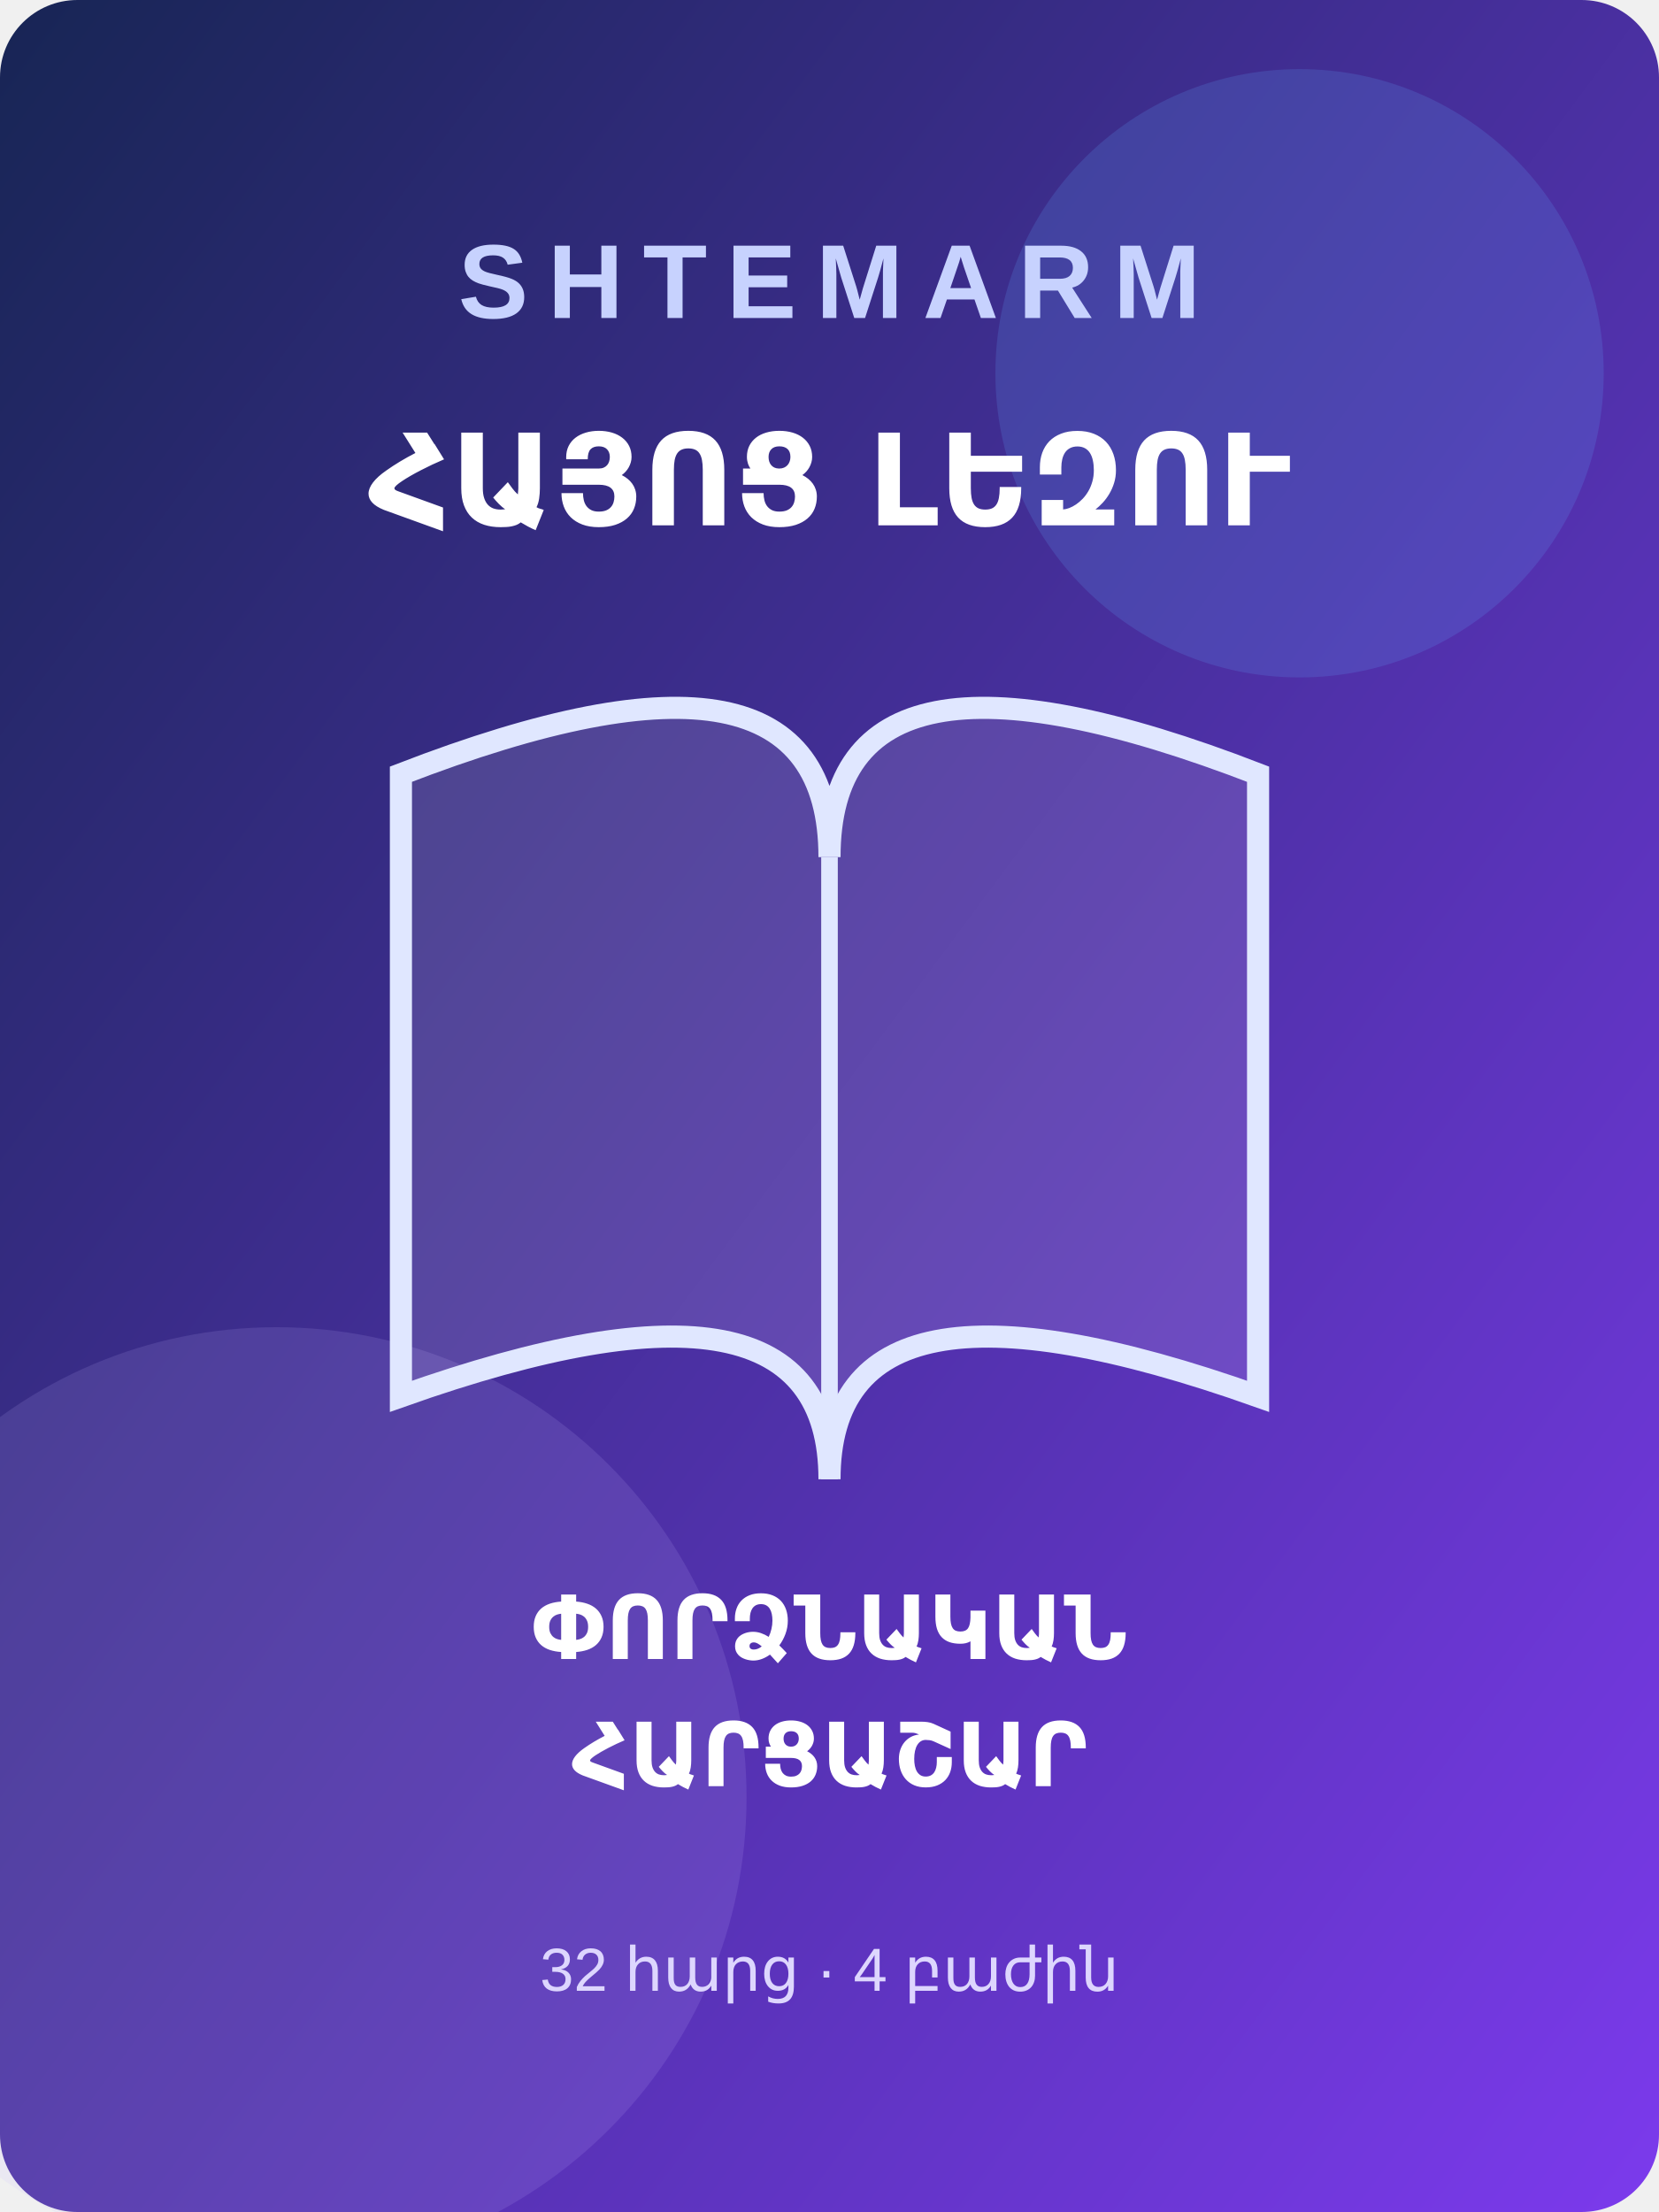
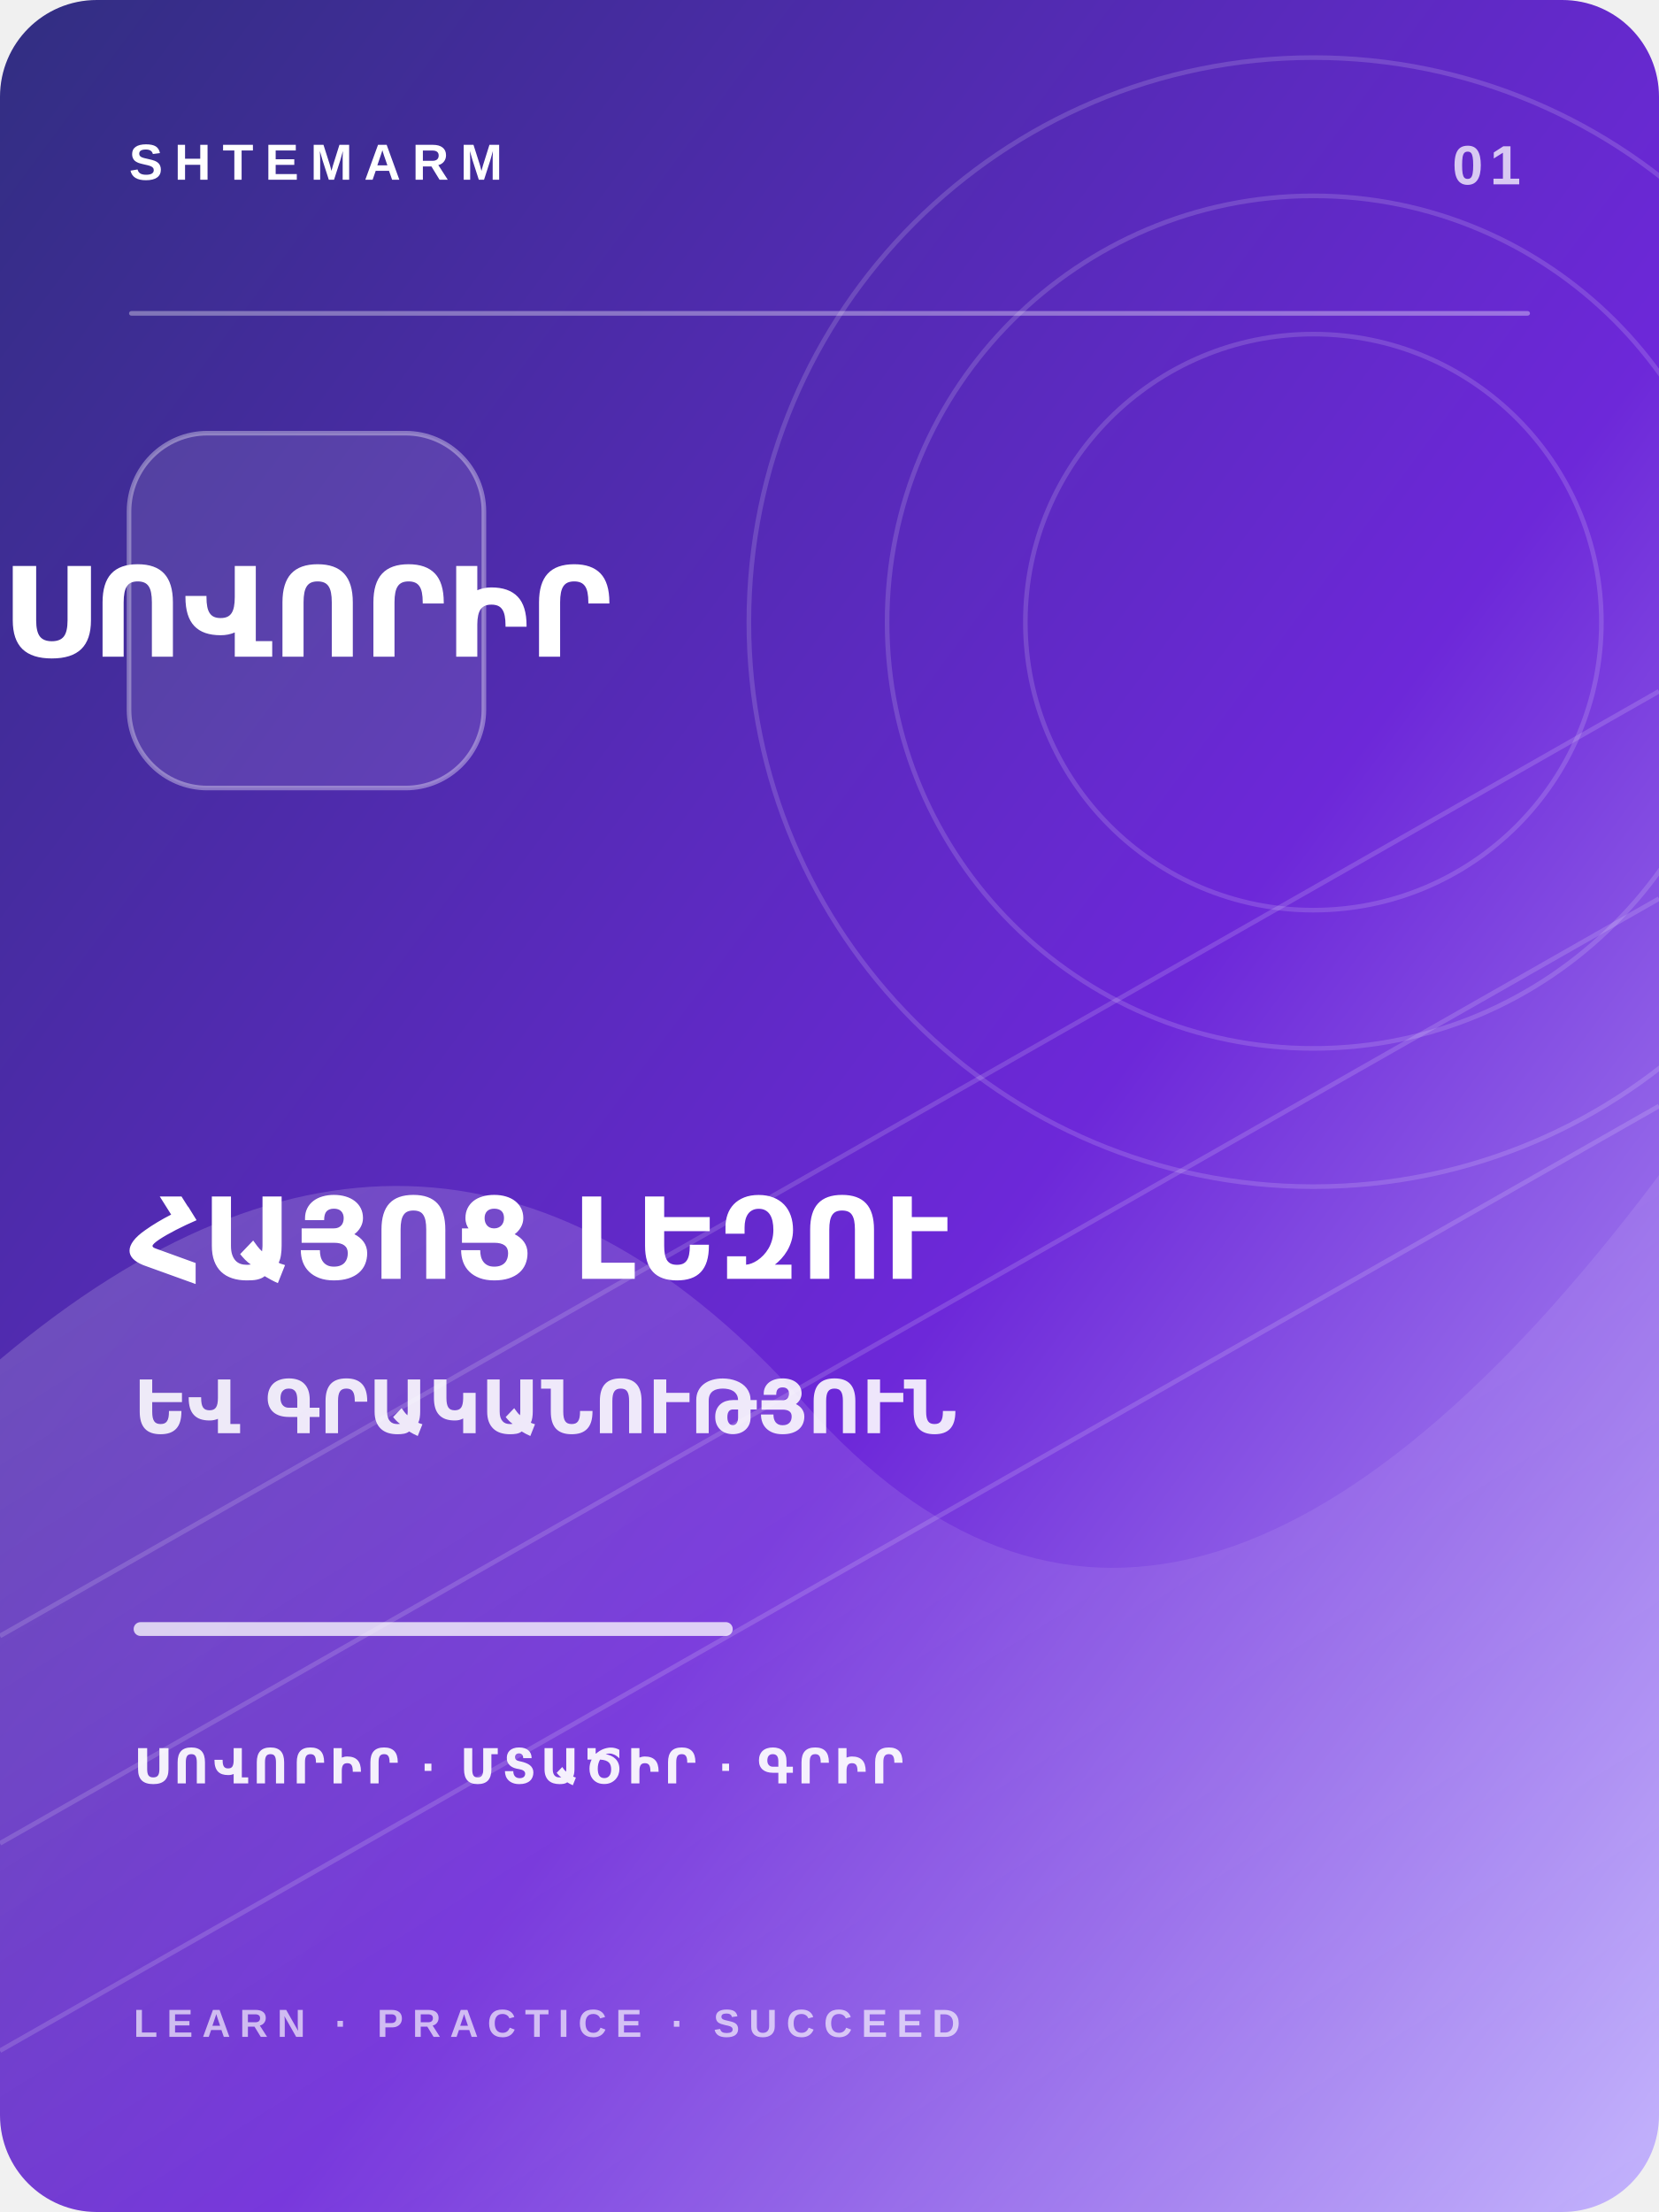
- <svg xmlns="http://www.w3.org/2000/svg" width="600" height="800" viewBox="0 0 600 800">
+ <svg xmlns="http://www.w3.org/2000/svg" width="720" height="960" viewBox="0 0 720 960" role="img" aria-label="ՀԱՅՈՑ ԼԵԶՈՒ ԵՎ ԳՐԱԿԱՆՈՒԹՅՈՒՆ">
  <defs>
    <linearGradient id="bg" x1="0" y1="0" x2="1" y2="1">
-       <stop stop-color="#172554" />
-       <stop offset="1" stop-color="#7c3aed" />
+       <stop stop-color="#312E81" />
+       <stop offset=".58" stop-color="#6D28D9" />
+       <stop offset="1" stop-color="#C4B5FD" />
+     </linearGradient>
+     <linearGradient id="shine" x1="0" y1="0" x2="1" y2="1">
+       <stop stop-color="#fff" stop-opacity=".18" />
+       <stop offset="1" stop-color="#fff" stop-opacity="0" />
    </linearGradient>
  </defs>
-   <rect width="600" height="800" rx="28" fill="url(#bg)" />
-   <circle cx="470" cy="135" r="110" fill="#60a5fa" opacity=".18" />
-   <circle cx="100" cy="650" r="170" fill="#c4b5fd" opacity=".14" />
-   <path d="M145 280 Q300 220 300 310 Q300 220 455 280 L455 505 Q300 450 300 535 Q300 450 145 505 Z" fill="#fff" fill-opacity=".12" stroke="#e0e7ff" stroke-width="8" />
-   <path d="M300 310 V535" stroke="#e0e7ff" stroke-width="6" />
-   <text x="300" y="115" text-anchor="middle" font-family="Arial,sans-serif" font-size="38" font-weight="700" fill="#c7d2fe" letter-spacing="7">SHTEMARM</text>
-   <text x="300" y="190" text-anchor="middle" font-family="Arial,sans-serif" font-size="46" font-weight="700" fill="#fff">ՀԱՅՈՑ ԼԵԶՈՒ</text>
-   <text x="300" y="600" text-anchor="middle" font-family="Arial,sans-serif" font-size="32" font-weight="700" fill="#fff">ՓՈՐՁՆԱԿԱՆ</text>
-   <text x="300" y="646" text-anchor="middle" font-family="Arial,sans-serif" font-size="32" font-weight="700" fill="#fff">ՀԱՐՑԱՇԱՐ</text>
-   <text x="300" y="720" text-anchor="middle" font-family="Arial,sans-serif" font-size="22" fill="#ddd6fe">32 հարց · 4 բաժին</text>
+   <rect width="720" height="960" rx="42" fill="url(#bg)" />
+   <path d="M0 590 Q190 430 350 610 T720 510 V960 H0Z" fill="url(#shine)" />
+   <g fill="none" stroke="#fff" stroke-opacity=".15" stroke-width="2">
+     <circle cx="570" cy="270" r="245" />
+     <circle cx="570" cy="270" r="185" />
+     <circle cx="570" cy="270" r="125" />
+     <path d="M0 710L720 300M0 800L720 390M0 890L720 480" />
+   </g>
+   <text x="56" y="78" fill="#fff" font-family="Arial,sans-serif" font-size="22" font-weight="800" letter-spacing="5">SHTEMARM</text>
+   <text x="660" y="80" text-anchor="end" fill="#fff" fill-opacity=".75" font-family="Arial,sans-serif" font-size="24" font-weight="800" letter-spacing="3">01</text>
+   <rect x="56" y="135" width="608" height="2" rx="1" fill="#fff" fill-opacity=".35" />
+   <rect x="56" y="188" width="154" height="154" rx="34" fill="#fff" fill-opacity=".10" stroke="#fff" stroke-opacity=".35" stroke-width="2" />
+   <text x="133" y="285" text-anchor="middle" fill="#fff" font-family="Arial,sans-serif" font-size="54" font-weight="800">ՍՈՎՈՐԻՐ</text>
+   <text x="56" y="555" fill="#fff" font-family="Arial,sans-serif" font-size="49" font-weight="900">ՀԱՅՈՑ ԼԵԶՈՒ</text>
+   <text x="58" y="622" fill="#fff" fill-opacity=".88" font-family="Arial,sans-serif" font-size="32" font-weight="700">ԵՎ ԳՐԱԿԱՆՈՒԹՅՈՒՆ</text>
+   <rect x="58" y="704" width="260" height="6" rx="3" fill="#fff" fill-opacity=".75" />
+   <text x="58" y="774" fill="#fff" fill-opacity=".92" font-family="Arial,sans-serif" font-size="21" font-weight="700" letter-spacing="2">ՍՈՎՈՐԻՐ · ՄՏԱԾԻՐ · ԳՐԻՐ</text>
+   <text x="58" y="884" fill="#fff" fill-opacity=".65" font-family="Arial,sans-serif" font-size="17" font-weight="700" letter-spacing="4">LEARN · PRACTICE · SUCCEED</text>
</svg>
